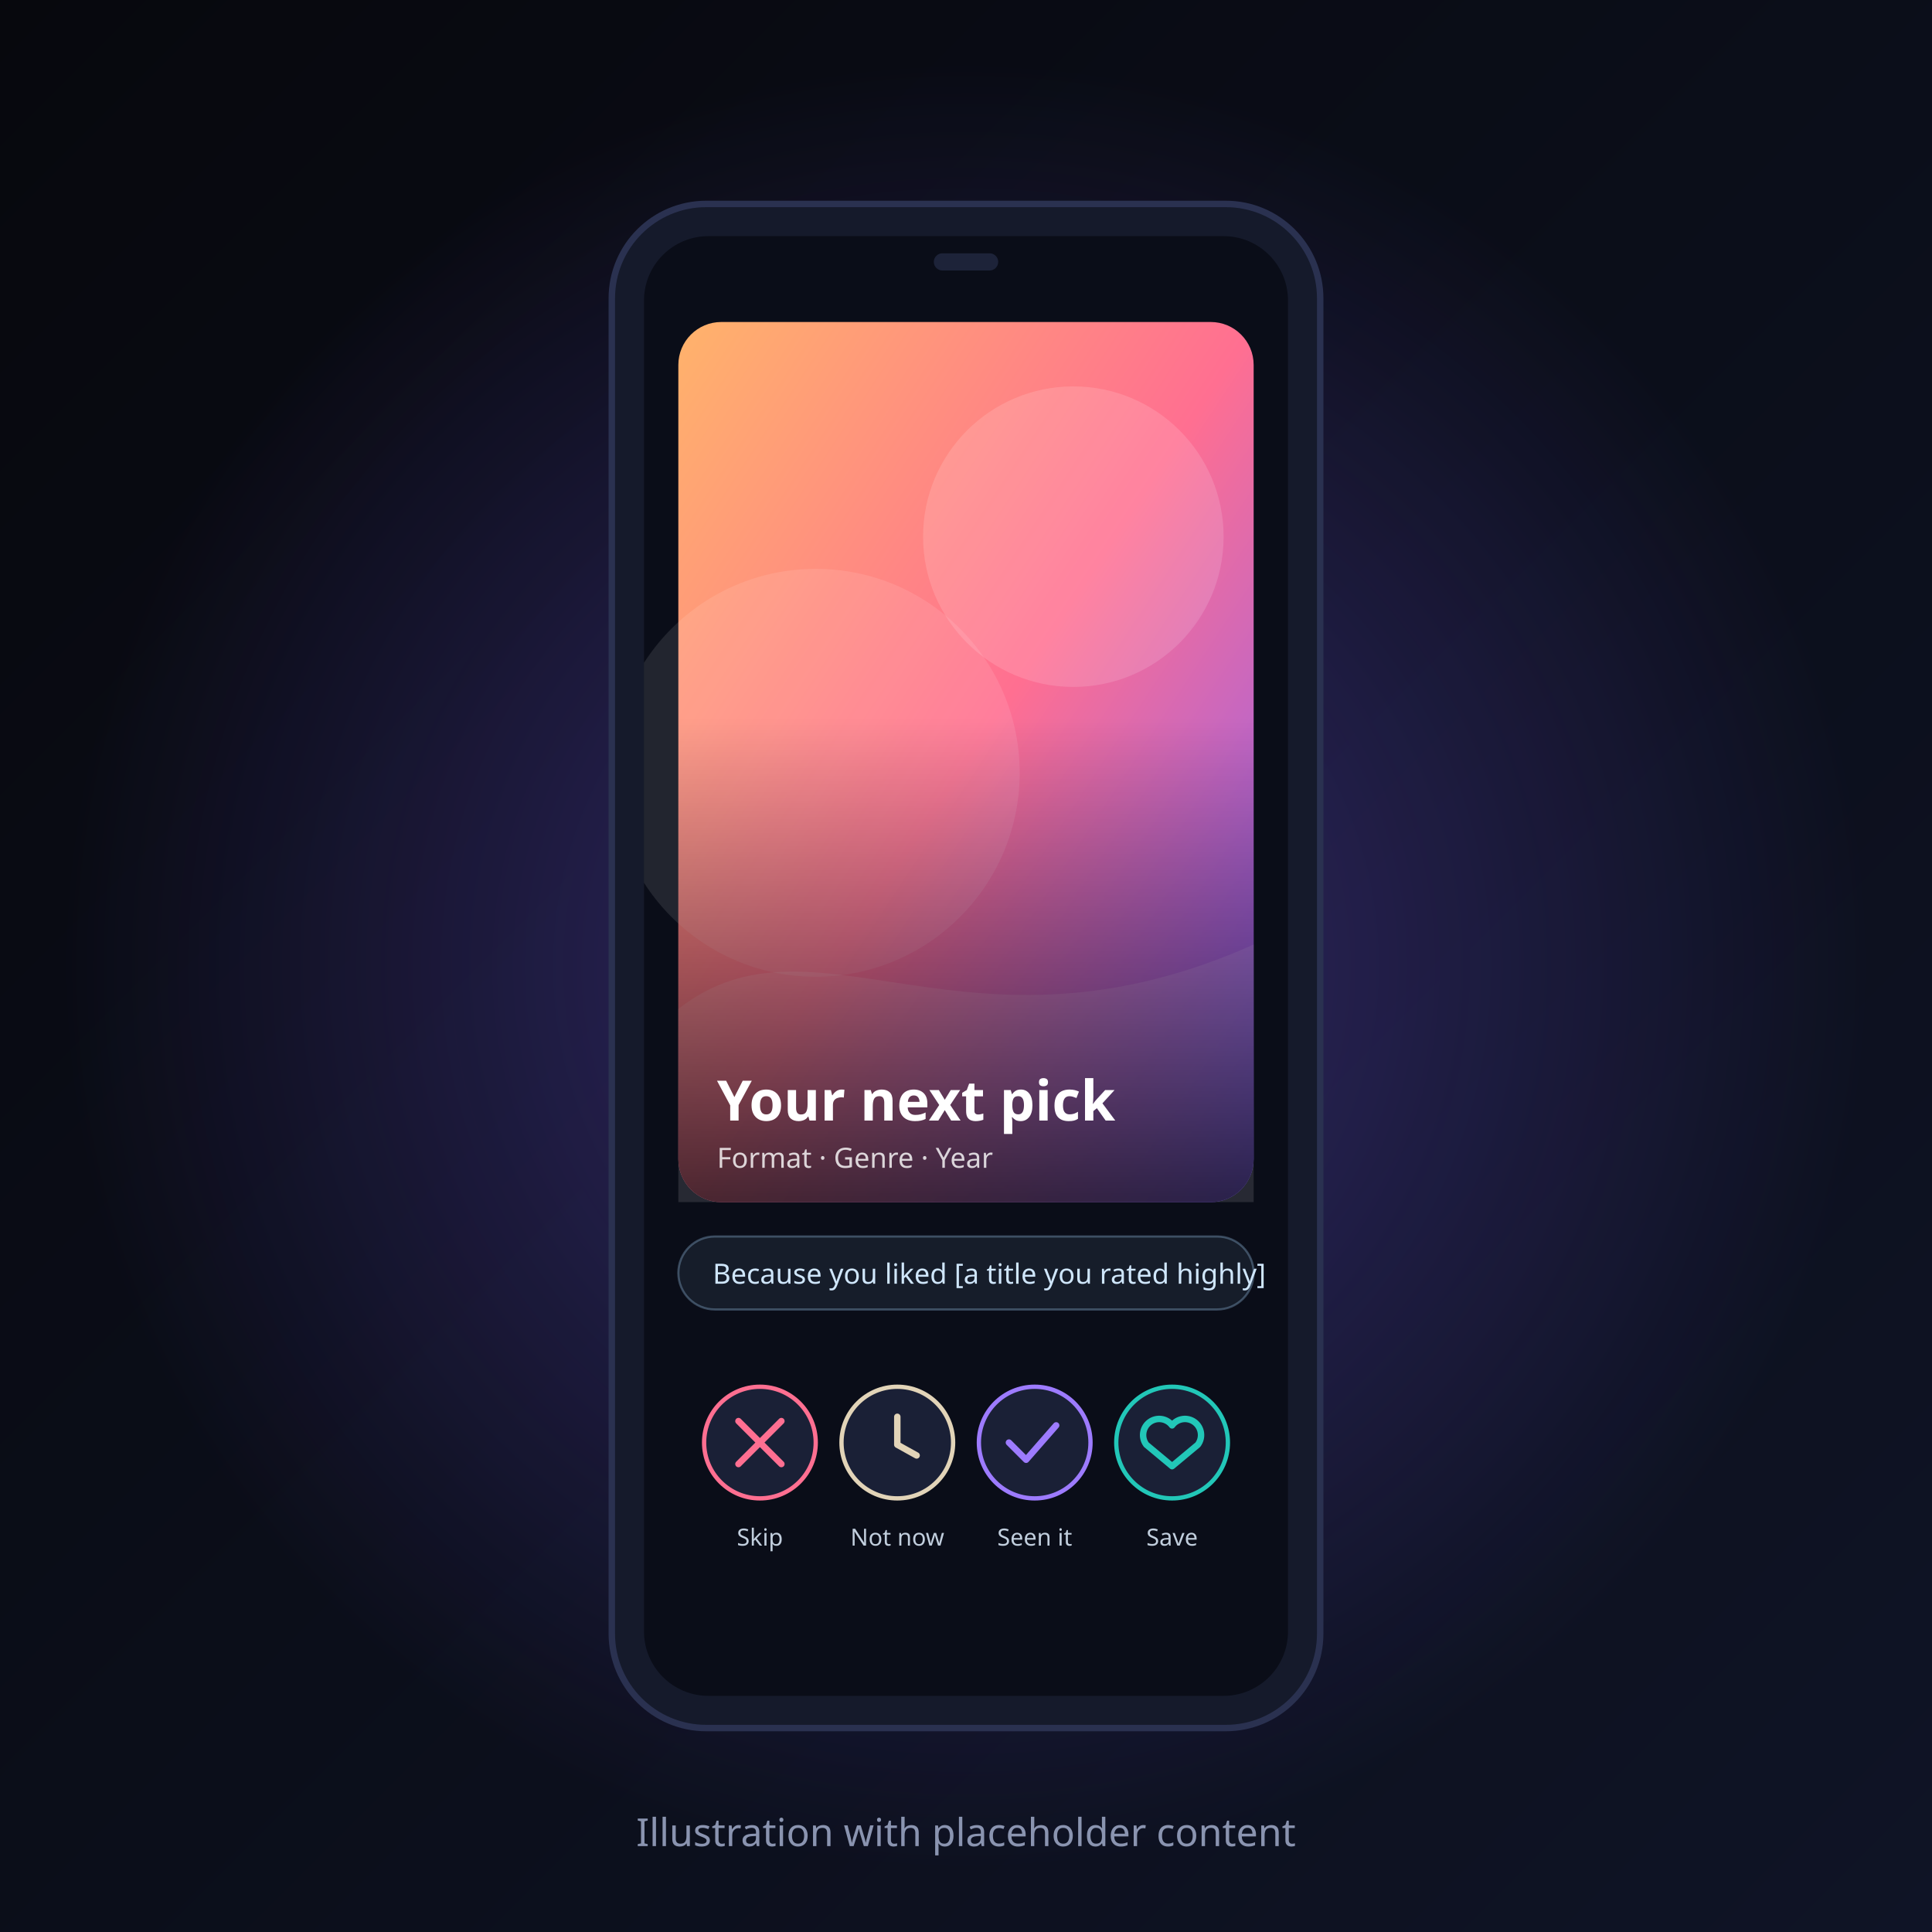
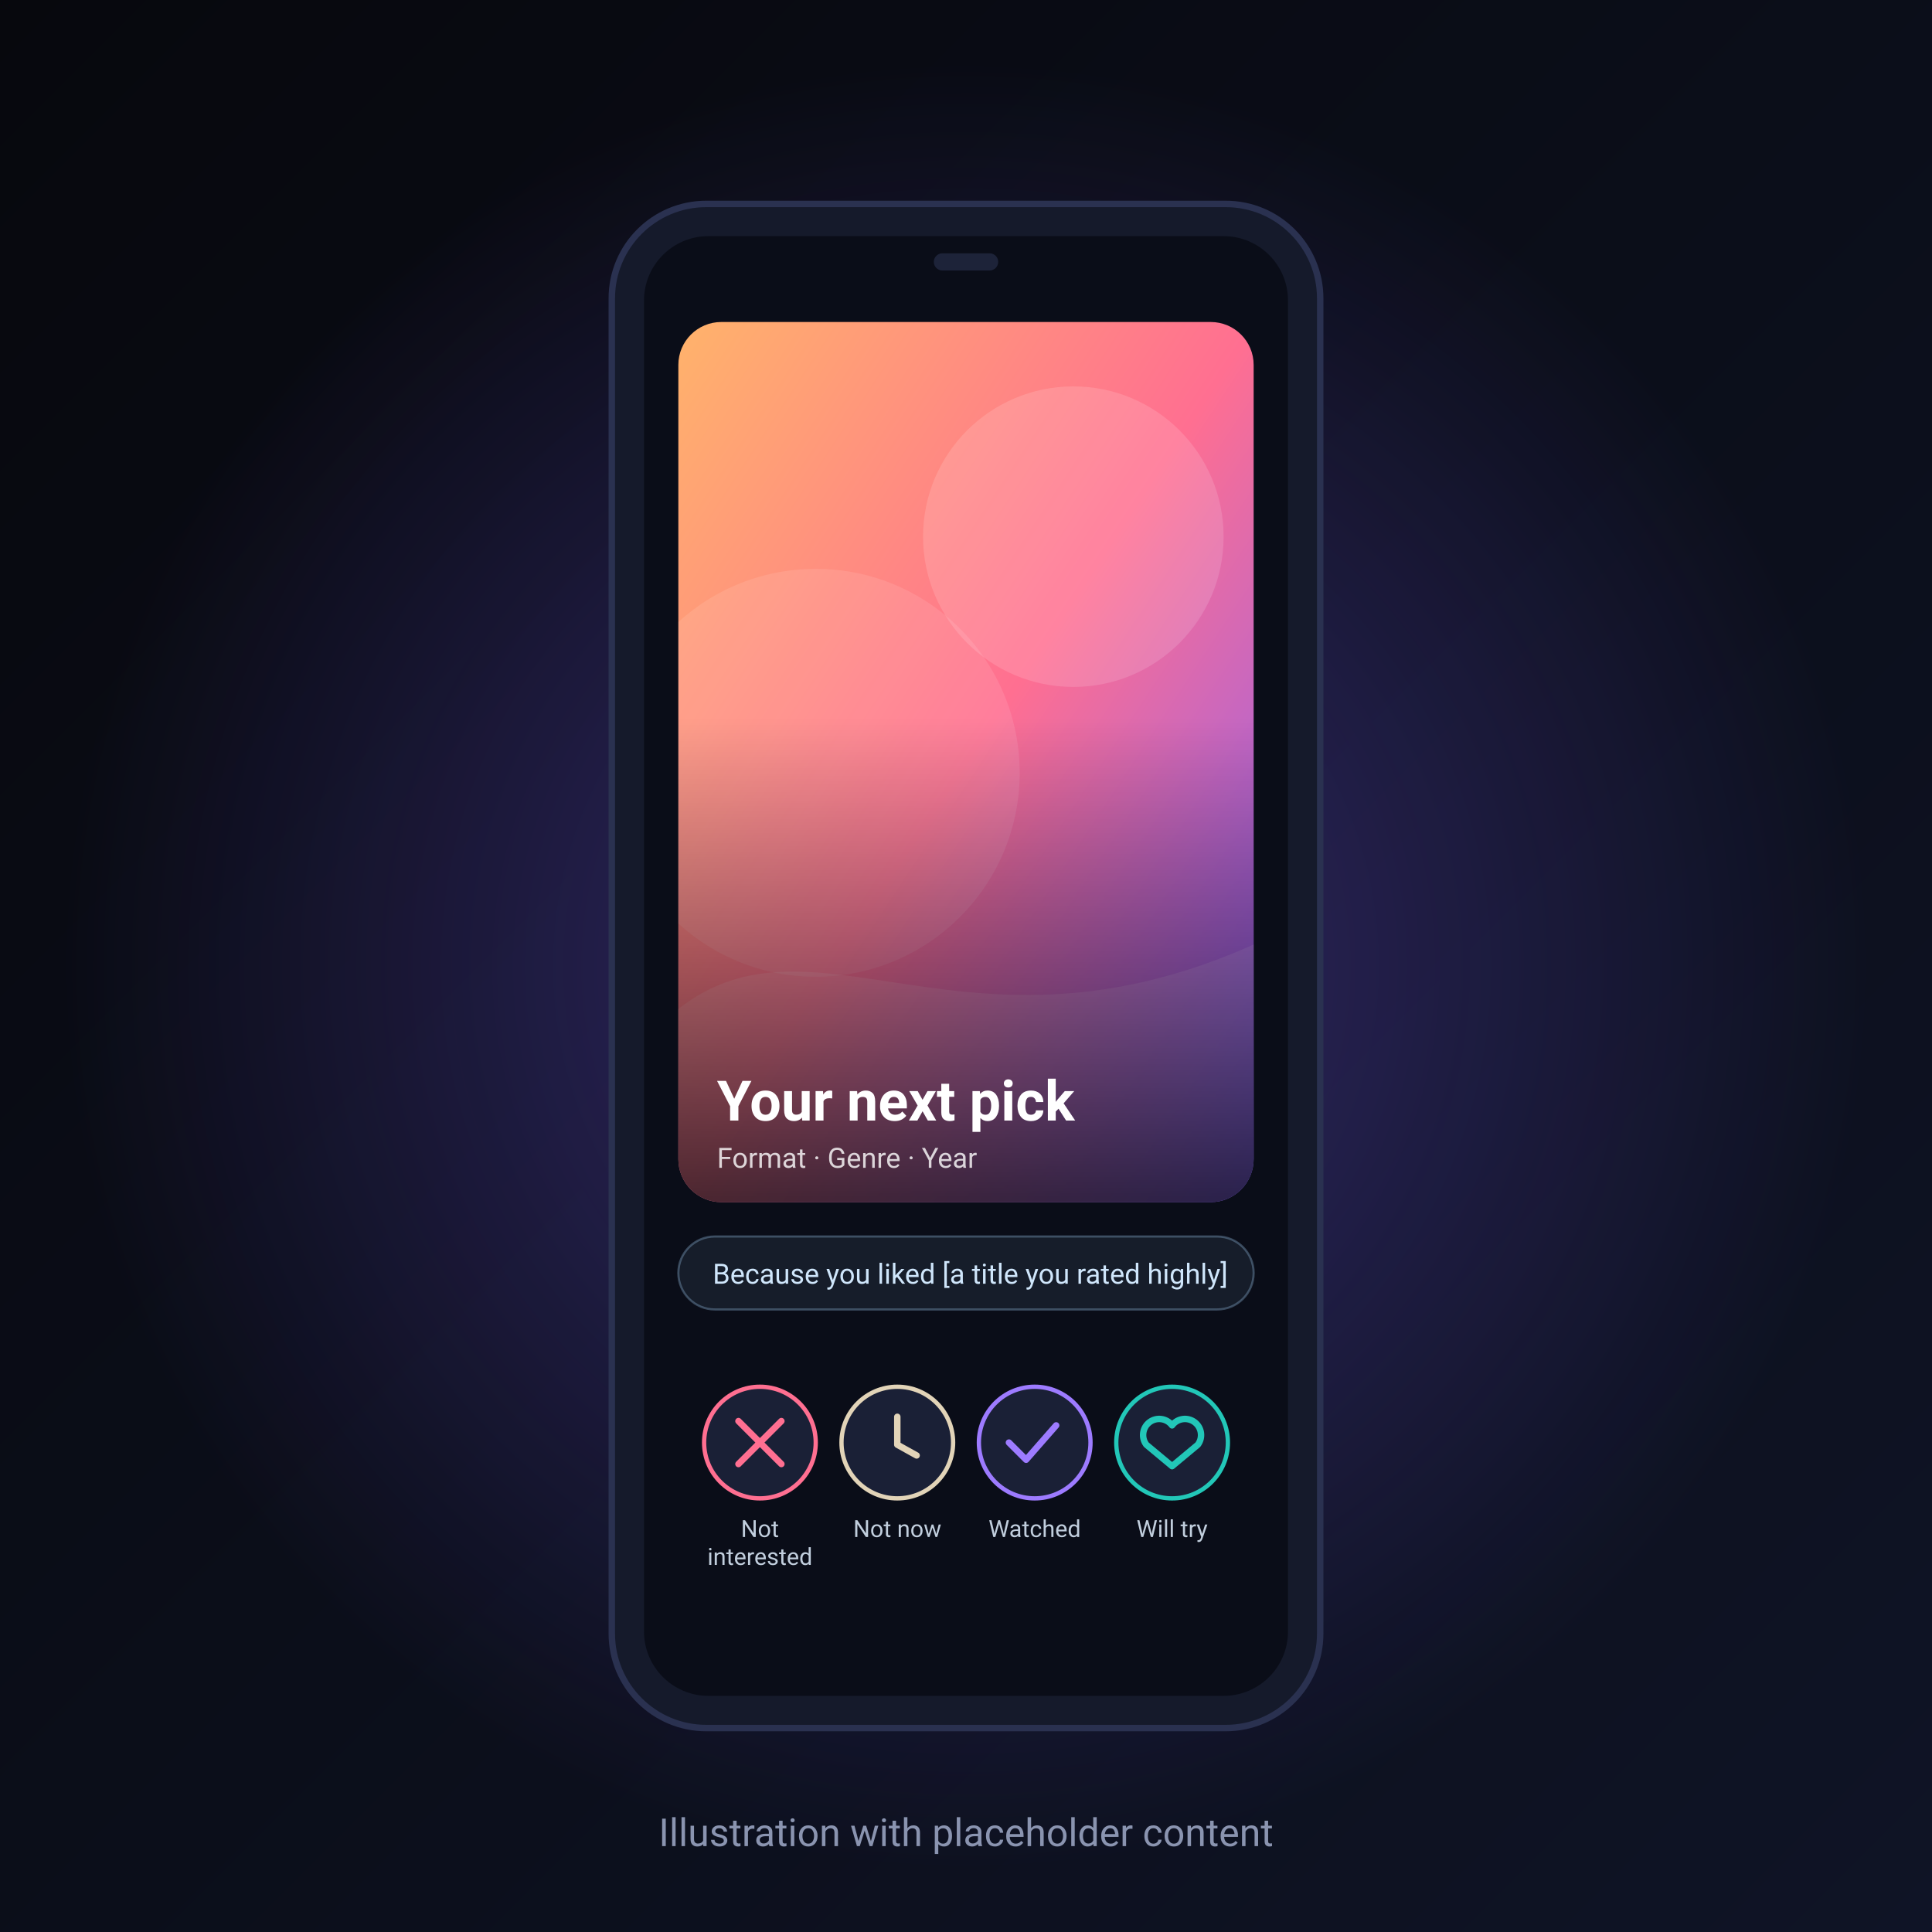
<svg xmlns="http://www.w3.org/2000/svg" width="900" height="900" viewBox="0 0 900 900" role="img" aria-labelledby="t d">
  <defs>
    <linearGradient id="bg" x1="0" y1="0" x2="1" y2="1">
      <stop offset="0" stop-color="#07080d" />
      <stop offset="1" stop-color="#0f1426" />
    </linearGradient>
    <linearGradient id="poster" x1="0" y1="0" x2="1" y2="1">
      <stop offset="0" stop-color="#ffb36b" />
      <stop offset="0.5" stop-color="#ff6f91" />
      <stop offset="1" stop-color="#7b5cff" />
    </linearGradient>
    <linearGradient id="shade" x1="0" y1="0" x2="0" y2="1">
      <stop offset="0.45" stop-color="#000" stop-opacity="0" />
      <stop offset="1" stop-color="#000" stop-opacity="0.7" />
    </linearGradient>
    <radialGradient id="glow" cx="0.5" cy="0.5" r="0.5">
      <stop offset="0" stop-color="#7b5cff" stop-opacity="0.35" />
      <stop offset="1" stop-color="#7b5cff" stop-opacity="0" />
    </radialGradient>
+     <clipPath id="card">
+       <rect x="316" y="150" width="268" height="410" rx="20" />
+     </clipPath>
    <clipPath id="screen">
      <rect x="300" y="110" width="300" height="680" rx="30" />
    </clipPath>
  </defs>
  <rect width="900" height="900" fill="url(#bg)" />
  <circle cx="450" cy="450" r="420" fill="url(#glow)" />
  <rect x="285" y="95" width="330" height="710" rx="44" fill="#151a2b" stroke="#2a3150" stroke-width="3" />
  <rect x="300" y="110" width="300" height="680" rx="30" fill="#0a0d18" />
  <g clip-path="url(#screen)">
    <rect x="435" y="118" width="30" height="8" rx="4" fill="#1d2339" />
    <rect x="316" y="150" width="268" height="410" rx="20" fill="url(#poster)" />
-     <circle cx="500" cy="250" r="70" fill="#fff" fill-opacity="0.14" />
-     <circle cx="380" cy="360" r="95" fill="#fff" fill-opacity="0.10" />
-     <path d="M316 470 C380 420 450 500 584 440 L584 560 L316 560 Z" fill="#fff" fill-opacity="0.12" />
+     <g clip-path="url(#card)">
+       <circle cx="500" cy="250" r="70" fill="#fff" fill-opacity="0.14" />
+       <circle cx="380" cy="360" r="95" fill="#fff" fill-opacity="0.10" />
+       <path d="M316 470 C380 420 450 500 584 440 L584 560 L316 560 Z" fill="#fff" fill-opacity="0.12" />
+     </g>
    <rect x="316" y="150" width="268" height="410" rx="20" fill="url(#shade)" />
-     <text x="334" y="522" font-family="sans-serif" font-size="26" font-weight="700" fill="#ffffff">Your next pick</text>
-     <text x="334" y="544" font-family="sans-serif" font-size="13" fill="#ffffff" fill-opacity="0.8">Format  ·  Genre  ·  Year</text>
+     <text x="334" y="522" font-family="Segoe UI, Roboto, Helvetica, Arial, sans-serif" font-size="26" font-weight="700" fill="#ffffff">Your next pick</text>
+     <text x="334" y="544" font-family="Segoe UI, Roboto, Helvetica, Arial, sans-serif" font-size="13" fill="#ffffff" fill-opacity="0.8">Format  ·  Genre  ·  Year</text>
    <rect x="316" y="576" width="268" height="34" rx="17" fill="#a9d7ff" fill-opacity="0.08" stroke="#a9d7ff" stroke-opacity="0.3" />
-     <text x="332" y="598" font-family="sans-serif" font-size="13" fill="#cfe6fb">Because you liked [a title you rated highly]</text>
-     <g font-family="sans-serif" font-size="11" text-anchor="middle" fill="#c1cedd">
+     <text x="332" y="598" font-family="Segoe UI, Roboto, Helvetica, Arial, sans-serif" font-size="13" fill="#cfe6fb">Because you liked [a title you rated highly]</text>
+     <g font-family="Segoe UI, Roboto, Helvetica, Arial, sans-serif" font-size="11" text-anchor="middle" fill="#c1cedd">
      <circle cx="354" cy="672" r="26" fill="#1a2036" stroke="#ff6f91" stroke-width="2" />
-       <text x="354" y="720">Skip</text>
+       <text x="354" y="716">Not</text>
+       <text x="354" y="729">interested</text>
      <circle cx="418" cy="672" r="26" fill="#1a2036" stroke="#e2d4b8" stroke-width="2" />
-       <text x="418" y="720">Not now</text>
+       <text x="418" y="716">Not now</text>
      <circle cx="482" cy="672" r="26" fill="#1a2036" stroke="#9d7bff" stroke-width="2" />
-       <text x="482" y="720">Seen it</text>
+       <text x="482" y="716">Watched</text>
      <circle cx="546" cy="672" r="26" fill="#1a2036" stroke="#22c7b8" stroke-width="2" />
-       <text x="546" y="720">Save</text>
+       <text x="546" y="716">Will try</text>
    </g>
    <g fill="none" stroke-width="3" stroke-linecap="round" stroke-linejoin="round">
      <path d="M344 662 l20 20 M364 662 l-20 20" stroke="#ff6f91" />
      <path d="M418 660 v13 l9 5" stroke="#e2d4b8" />
      <path d="M470 672 l8 8 l14 -16" stroke="#9d7bff" />
      <path d="M546 683 l-12 -10 a7 7 0 0 1 12 -9 a7 7 0 0 1 12 9 z" stroke="#22c7b8" />
    </g>
  </g>
-   <text x="450" y="860" font-family="sans-serif" font-size="18" text-anchor="middle" fill="#8a94b0">Illustration with placeholder content</text>
+   <text x="450" y="860" font-family="Segoe UI, Roboto, Helvetica, Arial, sans-serif" font-size="18" text-anchor="middle" fill="#8a94b0">Illustration with placeholder content</text>
</svg>
